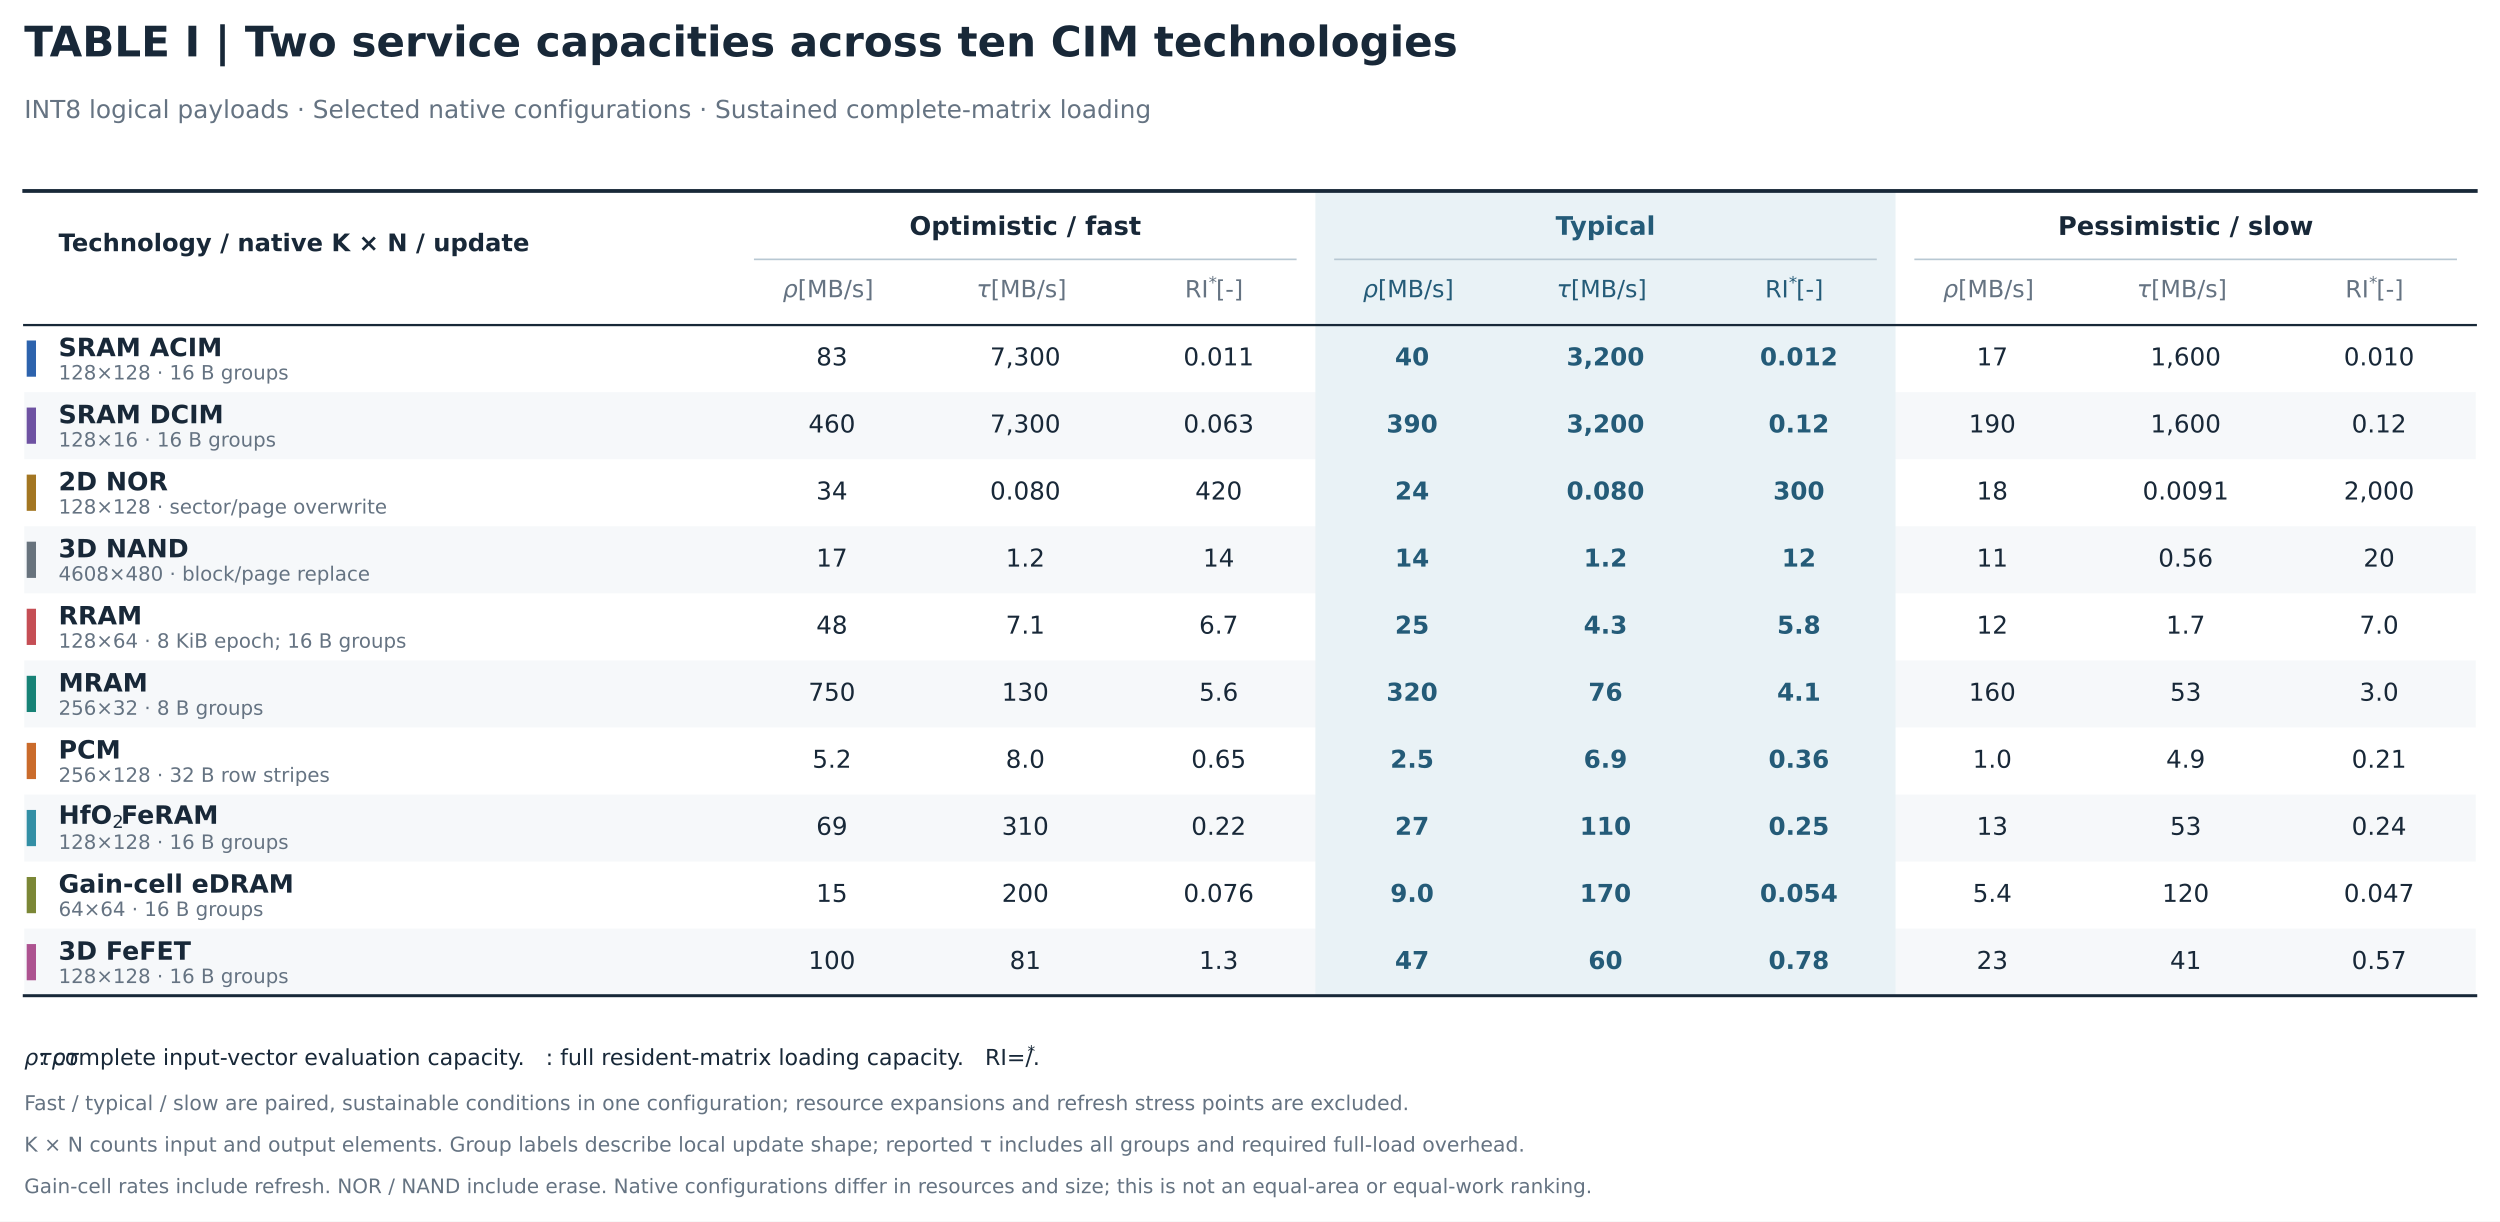
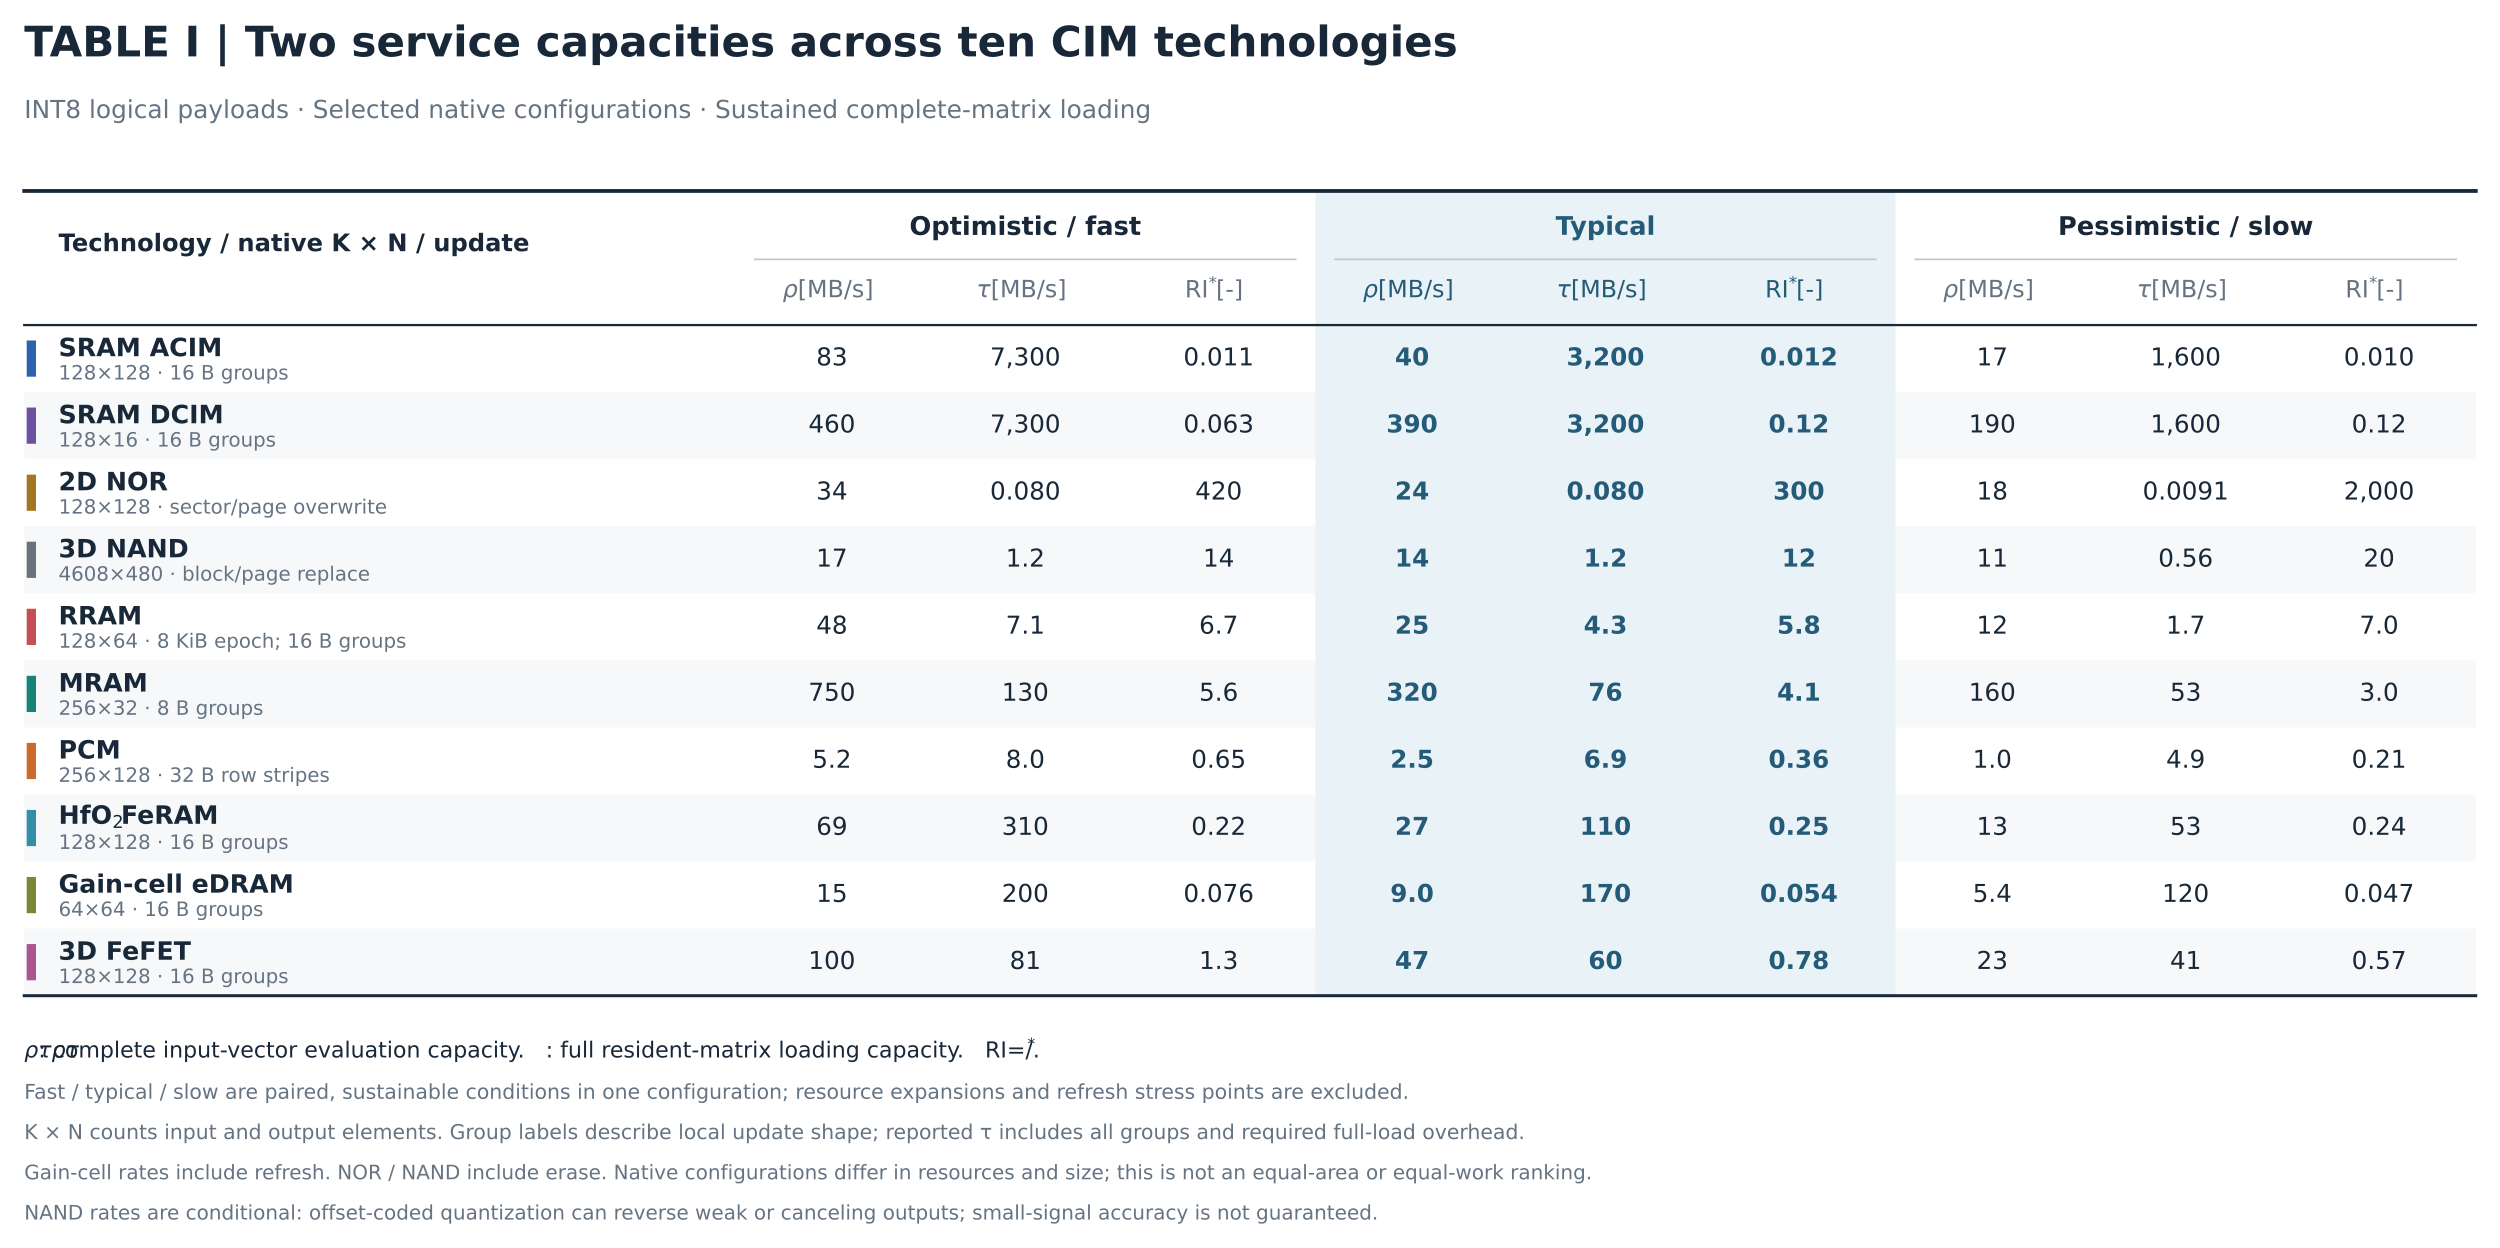
- <svg xmlns="http://www.w3.org/2000/svg" width="1188.144pt" height="580.53pt" viewBox="0 0 1188.144 580.53" version="1.1">
+ <svg xmlns="http://www.w3.org/2000/svg" width="1188.144pt" height="593.08pt" viewBox="0 0 1188.144 593.08" version="1.1">
  <defs>
    <style type="text/css">*{stroke-linejoin: round; stroke-linecap: butt}</style>
  </defs>
  <g id="figure_1">
    <g id="patch_1">
-       <path d="M 0 580.53 L 1188.144 580.53 L 1188.144 0 L 0 0 z " style="fill: #ffffff" />
+       <path d="M 0 593.08 L 1188.144 593.08 L 1188.144 0 L 0 0 z " style="fill: #ffffff" />
    </g>
    <g id="axes_1">
      <g id="patch_2">
-         <path d="M 11.52 218.236 L 1176.624 218.236 L 1176.624 186.364 L 11.52 186.364 z " clip-path="url(#p4c86cec4a5)" style="fill: #f6f8fa" />
+         <path d="M 11.52 218.236 L 1176.624 218.236 L 1176.624 186.364 L 11.52 186.364 z " clip-path="url(#pf269e03108)" style="fill: #f6f8fa" />
      </g>
      <g id="patch_3">
-         <path d="M 11.52 281.98 L 1176.624 281.98 L 1176.624 250.108 L 11.52 250.108 z " clip-path="url(#p4c86cec4a5)" style="fill: #f6f8fa" />
+         <path d="M 11.52 281.98 L 1176.624 281.98 L 1176.624 250.108 L 11.52 250.108 z " clip-path="url(#pf269e03108)" style="fill: #f6f8fa" />
      </g>
      <g id="patch_4">
-         <path d="M 11.52 345.724 L 1176.624 345.724 L 1176.624 313.852 L 11.52 313.852 z " clip-path="url(#p4c86cec4a5)" style="fill: #f6f8fa" />
+         <path d="M 11.52 345.724 L 1176.624 345.724 L 1176.624 313.852 L 11.52 313.852 z " clip-path="url(#pf269e03108)" style="fill: #f6f8fa" />
      </g>
      <g id="patch_5">
-         <path d="M 11.52 409.468 L 1176.624 409.468 L 1176.624 377.596 L 11.52 377.596 z " clip-path="url(#p4c86cec4a5)" style="fill: #f6f8fa" />
+         <path d="M 11.52 409.468 L 1176.624 409.468 L 1176.624 377.596 L 11.52 377.596 z " clip-path="url(#pf269e03108)" style="fill: #f6f8fa" />
      </g>
      <g id="patch_6">
-         <path d="M 11.52 473.212 L 1176.624 473.212 L 1176.624 441.34 L 11.52 441.34 z " clip-path="url(#p4c86cec4a5)" style="fill: #f6f8fa" />
+         <path d="M 11.52 473.212 L 1176.624 473.212 L 1176.624 441.34 L 11.52 441.34 z " clip-path="url(#pf269e03108)" style="fill: #f6f8fa" />
      </g>
      <g id="patch_7">
-         <path d="M 625.141 473.212 L 900.883 473.212 L 900.883 90.748 L 625.141 90.748 z " clip-path="url(#p4c86cec4a5)" style="fill: #e9f2f6" />
+         <path d="M 625.141 473.212 L 900.883 473.212 L 900.883 90.748 L 625.141 90.748 z " clip-path="url(#pf269e03108)" style="fill: #e9f2f6" />
      </g>
      <g id="patch_8">
-         <path d="M 12.685 179.033 L 17.112 179.033 L 17.112 161.822 L 12.685 161.822 z " clip-path="url(#p4c86cec4a5)" style="fill: #2d63ad" />
+         <path d="M 12.685 179.033 L 17.112 179.033 L 17.112 161.822 L 12.685 161.822 z " clip-path="url(#pf269e03108)" style="fill: #2d63ad" />
      </g>
      <g id="patch_9">
-         <path d="M 12.685 210.905 L 17.112 210.905 L 17.112 193.694 L 12.685 193.694 z " clip-path="url(#p4c86cec4a5)" style="fill: #6e52a2" />
+         <path d="M 12.685 210.905 L 17.112 210.905 L 17.112 193.694 L 12.685 193.694 z " clip-path="url(#pf269e03108)" style="fill: #6e52a2" />
      </g>
      <g id="patch_10">
-         <path d="M 12.685 242.777 L 17.112 242.777 L 17.112 225.566 L 12.685 225.566 z " clip-path="url(#p4c86cec4a5)" style="fill: #a37622" />
+         <path d="M 12.685 242.777 L 17.112 242.777 L 17.112 225.566 L 12.685 225.566 z " clip-path="url(#pf269e03108)" style="fill: #a37622" />
      </g>
      <g id="patch_11">
-         <path d="M 12.685 274.649 L 17.112 274.649 L 17.112 257.438 L 12.685 257.438 z " clip-path="url(#p4c86cec4a5)" style="fill: #68737d" />
+         <path d="M 12.685 274.649 L 17.112 274.649 L 17.112 257.438 L 12.685 257.438 z " clip-path="url(#pf269e03108)" style="fill: #68737d" />
      </g>
      <g id="patch_12">
-         <path d="M 12.685 306.521 L 17.112 306.521 L 17.112 289.31 L 12.685 289.31 z " clip-path="url(#p4c86cec4a5)" style="fill: #c54e55" />
+         <path d="M 12.685 306.521 L 17.112 306.521 L 17.112 289.31 L 12.685 289.31 z " clip-path="url(#pf269e03108)" style="fill: #c54e55" />
      </g>
      <g id="patch_13">
-         <path d="M 12.685 338.393 L 17.112 338.393 L 17.112 321.182 L 12.685 321.182 z " clip-path="url(#p4c86cec4a5)" style="fill: #178276" />
+         <path d="M 12.685 338.393 L 17.112 338.393 L 17.112 321.182 L 12.685 321.182 z " clip-path="url(#pf269e03108)" style="fill: #178276" />
      </g>
      <g id="patch_14">
-         <path d="M 12.685 370.265 L 17.112 370.265 L 17.112 353.054 L 12.685 353.054 z " clip-path="url(#p4c86cec4a5)" style="fill: #ca6b2b" />
+         <path d="M 12.685 370.265 L 17.112 370.265 L 17.112 353.054 L 12.685 353.054 z " clip-path="url(#pf269e03108)" style="fill: #ca6b2b" />
      </g>
      <g id="patch_15">
-         <path d="M 12.685 402.137 L 17.112 402.137 L 17.112 384.926 L 12.685 384.926 z " clip-path="url(#p4c86cec4a5)" style="fill: #338fa5" />
+         <path d="M 12.685 402.137 L 17.112 402.137 L 17.112 384.926 L 12.685 384.926 z " clip-path="url(#pf269e03108)" style="fill: #338fa5" />
      </g>
      <g id="patch_16">
-         <path d="M 12.685 434.009 L 17.112 434.009 L 17.112 416.798 L 12.685 416.798 z " clip-path="url(#p4c86cec4a5)" style="fill: #7b8736" />
+         <path d="M 12.685 434.009 L 17.112 434.009 L 17.112 416.798 L 12.685 416.798 z " clip-path="url(#pf269e03108)" style="fill: #7b8736" />
      </g>
      <g id="patch_17">
-         <path d="M 12.685 465.881 L 17.112 465.881 L 17.112 448.67 L 12.685 448.67 z " clip-path="url(#p4c86cec4a5)" style="fill: #ad5390" />
+         <path d="M 12.685 465.881 L 17.112 465.881 L 17.112 448.67 L 12.685 448.67 z " clip-path="url(#pf269e03108)" style="fill: #ad5390" />
      </g>
      <g id="line2d_1">
        <path d="M 11.52 90.748 L 1176.624 90.748 " style="fill: none; stroke: #182838; stroke-width: 1.8; stroke-linecap: square" />
      </g>
      <g id="line2d_2">
        <path d="M 11.52 154.492 L 1176.624 154.492 " style="fill: none; stroke: #182838; stroke-width: 1.1; stroke-linecap: square" />
      </g>
      <g id="line2d_3">
        <path d="M 11.52 473.212 L 1176.624 473.212 " style="fill: none; stroke: #182838; stroke-width: 1.4; stroke-linecap: square" />
      </g>
      <g id="line2d_4">
-         <path d="M 358.721 123.257 L 615.821 123.257 " clip-path="url(#p4c86cec4a5)" style="fill: none; stroke: #b8c8d3; stroke-width: 0.8; stroke-linecap: square" />
+         <path d="M 358.721 123.257 L 615.821 123.257 " clip-path="url(#pf269e03108)" style="fill: none; stroke: #b8c8d3; stroke-width: 0.8; stroke-linecap: square" />
      </g>
      <g id="line2d_5">
-         <path d="M 634.462 123.257 L 891.562 123.257 " clip-path="url(#p4c86cec4a5)" style="fill: none; stroke: #b8c8d3; stroke-width: 0.8; stroke-linecap: square" />
+         <path d="M 634.462 123.257 L 891.562 123.257 " clip-path="url(#pf269e03108)" style="fill: none; stroke: #b8c8d3; stroke-width: 0.8; stroke-linecap: square" />
      </g>
      <g id="line2d_6">
-         <path d="M 910.204 123.257 L 1167.303 123.257 " clip-path="url(#p4c86cec4a5)" style="fill: none; stroke: #b8c8d3; stroke-width: 0.8; stroke-linecap: square" />
+         <path d="M 910.204 123.257 L 1167.303 123.257 " clip-path="url(#pf269e03108)" style="fill: none; stroke: #b8c8d3; stroke-width: 0.8; stroke-linecap: square" />
      </g>
      <g id="text_1">
        <text style="fill: #182838; font: 700 11.5px 'DejaVu Sans'; text-anchor: start" x="27.831" y="119.374" transform="rotate(-0 27.83146 119.3735)">Technology / native K × N / update</text>
      </g>
      <g id="text_2">
        <text style="fill: #182838; font: 700 12.2px 'DejaVu Sans'; text-anchor: middle" x="487.271" y="111.644" transform="rotate(-0 487.2708 111.6436)">Optimistic / fast</text>
      </g>
      <g id="text_3">
        <g style="fill: #657382" transform="translate(371.966 141.6631)">
          <text>
            <tspan style="font: oblique 11.3px 'DejaVu Sans'" x="0" y="-0.422">ρ</tspan>
            <tspan style="font: 11.3px 'DejaVu Sans'" x="7.171 10.762 15.169 24.916 32.666 36.472 42.358" y="-0.422"> [MB/s]</tspan>
          </text>
        </g>
      </g>
      <g id="text_4">
        <g style="fill: #657382" transform="translate(464.0493 141.6737)">
          <text>
            <tspan style="font: oblique 11.3px 'DejaVu Sans'" x="0" y="-0.422">τ</tspan>
            <tspan style="font: 11.3px 'DejaVu Sans'" x="6.801 10.392 14.8 24.546 32.296 36.103 41.988" y="-0.422"> [MB/s]</tspan>
          </text>
        </g>
      </g>
      <g id="text_5">
        <g style="fill: #657382" transform="translate(563.1386 142.138)">
          <text>
            <tspan style="font: 11.3px 'DejaVu Sans'" x="0 7.849 15.552 19.142 23.55 27.626" y="-0.806">RI [-]</tspan>
            <tspan style="font: 7.91px 'DejaVu Sans'" x="11.289" y="-5.127">*</tspan>
          </text>
        </g>
      </g>
      <g id="text_6">
        <text style="fill: #245b78; font: 700 12.2px 'DejaVu Sans'; text-anchor: middle" x="763.012" y="111.596" transform="rotate(-0 763.0121 111.596)">Typical</text>
      </g>
      <g id="text_7">
        <g style="fill: #245b78" transform="translate(647.7073 141.6631)">
          <text>
            <tspan style="font: oblique 11.3px 'DejaVu Sans'" x="0" y="-0.422">ρ</tspan>
            <tspan style="font: 11.3px 'DejaVu Sans'" x="7.171 10.762 15.169 24.916 32.666 36.472 42.358" y="-0.422"> [MB/s]</tspan>
          </text>
        </g>
      </g>
      <g id="text_8">
        <g style="fill: #245b78" transform="translate(739.7906 141.6737)">
          <text>
            <tspan style="font: oblique 11.3px 'DejaVu Sans'" x="0" y="-0.422">τ</tspan>
            <tspan style="font: 11.3px 'DejaVu Sans'" x="6.801 10.392 14.8 24.546 32.296 36.103 41.988" y="-0.422"> [MB/s]</tspan>
          </text>
        </g>
      </g>
      <g id="text_9">
        <g style="fill: #245b78" transform="translate(838.8798 142.138)">
          <text>
            <tspan style="font: 11.3px 'DejaVu Sans'" x="0 7.849 15.552 19.142 23.55 27.626" y="-0.806">RI [-]</tspan>
            <tspan style="font: 7.91px 'DejaVu Sans'" x="11.289" y="-5.127">*</tspan>
          </text>
        </g>
      </g>
      <g id="text_10">
        <text style="fill: #182838; font: 700 12.2px 'DejaVu Sans'; text-anchor: middle" x="1038.753" y="111.644" transform="rotate(-0 1038.753 111.6436)">Pessimistic / slow</text>
      </g>
      <g id="text_11">
        <g style="fill: #657382" transform="translate(923.4486 141.6631)">
          <text>
            <tspan style="font: oblique 11.3px 'DejaVu Sans'" x="0" y="-0.422">ρ</tspan>
            <tspan style="font: 11.3px 'DejaVu Sans'" x="7.171 10.762 15.169 24.916 32.666 36.472 42.358" y="-0.422"> [MB/s]</tspan>
          </text>
        </g>
      </g>
      <g id="text_12">
        <g style="fill: #657382" transform="translate(1015.532 141.6737)">
          <text>
            <tspan style="font: oblique 11.3px 'DejaVu Sans'" x="0" y="-0.422">τ</tspan>
            <tspan style="font: 11.3px 'DejaVu Sans'" x="6.801 10.392 14.8 24.546 32.296 36.103 41.988" y="-0.422"> [MB/s]</tspan>
          </text>
        </g>
      </g>
      <g id="text_13">
        <g style="fill: #657382" transform="translate(1114.621 142.138)">
          <text>
            <tspan style="font: 11.3px 'DejaVu Sans'" x="0 7.849 15.552 19.142 23.55 27.626" y="-0.806">RI [-]</tspan>
            <tspan style="font: 7.91px 'DejaVu Sans'" x="11.289" y="-5.127">*</tspan>
          </text>
        </g>
      </g>
      <g id="text_14">
        <text style="fill: #182838; font: 700 12px 'DejaVu Sans'; text-anchor: start" x="27.831" y="169.277" transform="rotate(-0 27.83146 169.2767)">SRAM ACIM</text>
      </g>
      <g id="text_15">
        <text style="fill: #657382; font: 9.4px 'DejaVu Sans'; text-anchor: start" x="27.831" y="180.352" transform="rotate(-0 27.83146 180.3519)">128×128 · 16 B groups</text>
      </g>
      <g id="text_16">
        <text style="fill: #182838; font: 11.7px 'DejaVu Sans'; text-anchor: middle" x="395.357" y="173.656" transform="rotate(-0 395.357 173.656)">83</text>
      </g>
      <g id="text_17">
        <text style="fill: #182838; font: 11.7px 'DejaVu Sans'; text-anchor: middle" x="487.271" y="173.656" transform="rotate(-0 487.2708 173.656)">7,300</text>
      </g>
      <g id="text_18">
        <text style="fill: #182838; font: 11.7px 'DejaVu Sans'; text-anchor: middle" x="579.185" y="173.656" transform="rotate(-0 579.1846 173.656)">0.011</text>
      </g>
      <g id="text_19">
        <text style="fill: #245b78; font: 700 11.7px 'DejaVu Sans'; text-anchor: middle" x="671.098" y="173.656" transform="rotate(-0 671.0983 173.656)">40</text>
      </g>
      <g id="text_20">
        <text style="fill: #245b78; font: 700 11.7px 'DejaVu Sans'; text-anchor: middle" x="763.012" y="173.656" transform="rotate(-0 763.0121 173.656)">3,200</text>
      </g>
      <g id="text_21">
        <text style="fill: #245b78; font: 700 11.7px 'DejaVu Sans'; text-anchor: middle" x="854.926" y="173.656" transform="rotate(-0 854.9258 173.656)">0.012</text>
      </g>
      <g id="text_22">
        <text style="fill: #182838; font: 11.7px 'DejaVu Sans'; text-anchor: middle" x="946.84" y="173.656" transform="rotate(-0 946.8396 173.656)">17</text>
      </g>
      <g id="text_23">
        <text style="fill: #182838; font: 11.7px 'DejaVu Sans'; text-anchor: middle" x="1038.753" y="173.656" transform="rotate(-0 1038.753 173.656)">1,600</text>
      </g>
      <g id="text_24">
        <text style="fill: #182838; font: 11.7px 'DejaVu Sans'; text-anchor: middle" x="1130.667" y="173.656" transform="rotate(-0 1130.667 173.656)">0.010</text>
      </g>
      <g id="text_25">
        <text style="fill: #182838; font: 700 12px 'DejaVu Sans'; text-anchor: start" x="27.831" y="201.149" transform="rotate(-0 27.83146 201.1487)">SRAM DCIM</text>
      </g>
      <g id="text_26">
        <text style="fill: #657382; font: 9.4px 'DejaVu Sans'; text-anchor: start" x="27.831" y="212.224" transform="rotate(-0 27.83146 212.2239)">128×16 · 16 B groups</text>
      </g>
      <g id="text_27">
        <text style="fill: #182838; font: 11.7px 'DejaVu Sans'; text-anchor: middle" x="395.357" y="205.528" transform="rotate(-0 395.357 205.528)">460</text>
      </g>
      <g id="text_28">
        <text style="fill: #182838; font: 11.7px 'DejaVu Sans'; text-anchor: middle" x="487.271" y="205.528" transform="rotate(-0 487.2708 205.528)">7,300</text>
      </g>
      <g id="text_29">
        <text style="fill: #182838; font: 11.7px 'DejaVu Sans'; text-anchor: middle" x="579.185" y="205.528" transform="rotate(-0 579.1846 205.528)">0.063</text>
      </g>
      <g id="text_30">
        <text style="fill: #245b78; font: 700 11.7px 'DejaVu Sans'; text-anchor: middle" x="671.098" y="205.528" transform="rotate(-0 671.0983 205.528)">390</text>
      </g>
      <g id="text_31">
        <text style="fill: #245b78; font: 700 11.7px 'DejaVu Sans'; text-anchor: middle" x="763.012" y="205.528" transform="rotate(-0 763.0121 205.528)">3,200</text>
      </g>
      <g id="text_32">
        <text style="fill: #245b78; font: 700 11.7px 'DejaVu Sans'; text-anchor: middle" x="854.926" y="205.528" transform="rotate(-0 854.9258 205.528)">0.12</text>
      </g>
      <g id="text_33">
        <text style="fill: #182838; font: 11.7px 'DejaVu Sans'; text-anchor: middle" x="946.84" y="205.528" transform="rotate(-0 946.8396 205.528)">190</text>
      </g>
      <g id="text_34">
        <text style="fill: #182838; font: 11.7px 'DejaVu Sans'; text-anchor: middle" x="1038.753" y="205.528" transform="rotate(-0 1038.753 205.528)">1,600</text>
      </g>
      <g id="text_35">
        <text style="fill: #182838; font: 11.7px 'DejaVu Sans'; text-anchor: middle" x="1130.667" y="205.528" transform="rotate(-0 1130.667 205.528)">0.12</text>
      </g>
      <g id="text_36">
        <text style="fill: #182838; font: 700 12px 'DejaVu Sans'; text-anchor: start" x="27.831" y="233.021" transform="rotate(-0 27.83146 233.0207)">2D NOR</text>
      </g>
      <g id="text_37">
        <text style="fill: #657382; font: 9.4px 'DejaVu Sans'; text-anchor: start" x="27.831" y="244.096" transform="rotate(-0 27.83146 244.0959)">128×128 · sector/page overwrite</text>
      </g>
      <g id="text_38">
        <text style="fill: #182838; font: 11.7px 'DejaVu Sans'; text-anchor: middle" x="395.357" y="237.4" transform="rotate(-0 395.357 237.4)">34</text>
      </g>
      <g id="text_39">
        <text style="fill: #182838; font: 11.7px 'DejaVu Sans'; text-anchor: middle" x="487.271" y="237.4" transform="rotate(-0 487.2708 237.4)">0.080</text>
      </g>
      <g id="text_40">
        <text style="fill: #182838; font: 11.7px 'DejaVu Sans'; text-anchor: middle" x="579.185" y="237.4" transform="rotate(-0 579.1846 237.4)">420</text>
      </g>
      <g id="text_41">
        <text style="fill: #245b78; font: 700 11.7px 'DejaVu Sans'; text-anchor: middle" x="671.098" y="237.4" transform="rotate(-0 671.0983 237.4)">24</text>
      </g>
      <g id="text_42">
        <text style="fill: #245b78; font: 700 11.7px 'DejaVu Sans'; text-anchor: middle" x="763.012" y="237.4" transform="rotate(-0 763.0121 237.4)">0.080</text>
      </g>
      <g id="text_43">
        <text style="fill: #245b78; font: 700 11.7px 'DejaVu Sans'; text-anchor: middle" x="854.926" y="237.4" transform="rotate(-0 854.9258 237.4)">300</text>
      </g>
      <g id="text_44">
        <text style="fill: #182838; font: 11.7px 'DejaVu Sans'; text-anchor: middle" x="946.84" y="237.4" transform="rotate(-0 946.8396 237.4)">18</text>
      </g>
      <g id="text_45">
        <text style="fill: #182838; font: 11.7px 'DejaVu Sans'; text-anchor: middle" x="1038.753" y="237.4" transform="rotate(-0 1038.753 237.4)">0.0091</text>
      </g>
      <g id="text_46">
        <text style="fill: #182838; font: 11.7px 'DejaVu Sans'; text-anchor: middle" x="1130.667" y="237.4" transform="rotate(-0 1130.667 237.4)">2,000</text>
      </g>
      <g id="text_47">
        <text style="fill: #182838; font: 700 12px 'DejaVu Sans'; text-anchor: start" x="27.831" y="264.893" transform="rotate(-0 27.83146 264.8927)">3D NAND</text>
      </g>
      <g id="text_48">
        <text style="fill: #657382; font: 9.4px 'DejaVu Sans'; text-anchor: start" x="27.831" y="275.968" transform="rotate(-0 27.83146 275.9679)">4608×480 · block/page replace</text>
      </g>
      <g id="text_49">
        <text style="fill: #182838; font: 11.7px 'DejaVu Sans'; text-anchor: middle" x="395.357" y="269.272" transform="rotate(-0 395.357 269.272)">17</text>
      </g>
      <g id="text_50">
        <text style="fill: #182838; font: 11.7px 'DejaVu Sans'; text-anchor: middle" x="487.271" y="269.272" transform="rotate(-0 487.2708 269.272)">1.2</text>
      </g>
      <g id="text_51">
        <text style="fill: #182838; font: 11.7px 'DejaVu Sans'; text-anchor: middle" x="579.185" y="269.272" transform="rotate(-0 579.1846 269.272)">14</text>
      </g>
      <g id="text_52">
        <text style="fill: #245b78; font: 700 11.7px 'DejaVu Sans'; text-anchor: middle" x="671.098" y="269.272" transform="rotate(-0 671.0983 269.272)">14</text>
      </g>
      <g id="text_53">
        <text style="fill: #245b78; font: 700 11.7px 'DejaVu Sans'; text-anchor: middle" x="763.012" y="269.272" transform="rotate(-0 763.0121 269.272)">1.2</text>
      </g>
      <g id="text_54">
        <text style="fill: #245b78; font: 700 11.7px 'DejaVu Sans'; text-anchor: middle" x="854.926" y="269.272" transform="rotate(-0 854.9258 269.272)">12</text>
      </g>
      <g id="text_55">
        <text style="fill: #182838; font: 11.7px 'DejaVu Sans'; text-anchor: middle" x="946.84" y="269.272" transform="rotate(-0 946.8396 269.272)">11</text>
      </g>
      <g id="text_56">
        <text style="fill: #182838; font: 11.7px 'DejaVu Sans'; text-anchor: middle" x="1038.753" y="269.272" transform="rotate(-0 1038.753 269.272)">0.56</text>
      </g>
      <g id="text_57">
        <text style="fill: #182838; font: 11.7px 'DejaVu Sans'; text-anchor: middle" x="1130.667" y="269.272" transform="rotate(-0 1130.667 269.272)">20</text>
      </g>
      <g id="text_58">
        <text style="fill: #182838; font: 700 12px 'DejaVu Sans'; text-anchor: start" x="27.831" y="296.765" transform="rotate(-0 27.83146 296.7647)">RRAM</text>
      </g>
      <g id="text_59">
        <text style="fill: #657382; font: 9.4px 'DejaVu Sans'; text-anchor: start" x="27.831" y="307.84" transform="rotate(-0 27.83146 307.8399)">128×64 · 8 KiB epoch; 16 B groups</text>
      </g>
      <g id="text_60">
        <text style="fill: #182838; font: 11.7px 'DejaVu Sans'; text-anchor: middle" x="395.357" y="301.144" transform="rotate(-0 395.357 301.144)">48</text>
      </g>
      <g id="text_61">
        <text style="fill: #182838; font: 11.7px 'DejaVu Sans'; text-anchor: middle" x="487.271" y="301.144" transform="rotate(-0 487.2708 301.144)">7.1</text>
      </g>
      <g id="text_62">
        <text style="fill: #182838; font: 11.7px 'DejaVu Sans'; text-anchor: middle" x="579.185" y="301.144" transform="rotate(-0 579.1846 301.144)">6.7</text>
      </g>
      <g id="text_63">
        <text style="fill: #245b78; font: 700 11.7px 'DejaVu Sans'; text-anchor: middle" x="671.098" y="301.144" transform="rotate(-0 671.0983 301.144)">25</text>
      </g>
      <g id="text_64">
        <text style="fill: #245b78; font: 700 11.7px 'DejaVu Sans'; text-anchor: middle" x="763.012" y="301.144" transform="rotate(-0 763.0121 301.144)">4.3</text>
      </g>
      <g id="text_65">
        <text style="fill: #245b78; font: 700 11.7px 'DejaVu Sans'; text-anchor: middle" x="854.926" y="301.144" transform="rotate(-0 854.9258 301.144)">5.8</text>
      </g>
      <g id="text_66">
        <text style="fill: #182838; font: 11.7px 'DejaVu Sans'; text-anchor: middle" x="946.84" y="301.144" transform="rotate(-0 946.8396 301.144)">12</text>
      </g>
      <g id="text_67">
        <text style="fill: #182838; font: 11.7px 'DejaVu Sans'; text-anchor: middle" x="1038.753" y="301.144" transform="rotate(-0 1038.753 301.144)">1.7</text>
      </g>
      <g id="text_68">
        <text style="fill: #182838; font: 11.7px 'DejaVu Sans'; text-anchor: middle" x="1130.667" y="301.144" transform="rotate(-0 1130.667 301.144)">7.0</text>
      </g>
      <g id="text_69">
        <text style="fill: #182838; font: 700 12px 'DejaVu Sans'; text-anchor: start" x="27.831" y="328.637" transform="rotate(-0 27.83146 328.6367)">MRAM</text>
      </g>
      <g id="text_70">
        <text style="fill: #657382; font: 9.4px 'DejaVu Sans'; text-anchor: start" x="27.831" y="339.712" transform="rotate(-0 27.83146 339.7119)">256×32 · 8 B groups</text>
      </g>
      <g id="text_71">
        <text style="fill: #182838; font: 11.7px 'DejaVu Sans'; text-anchor: middle" x="395.357" y="333.016" transform="rotate(-0 395.357 333.016)">750</text>
      </g>
      <g id="text_72">
        <text style="fill: #182838; font: 11.7px 'DejaVu Sans'; text-anchor: middle" x="487.271" y="333.016" transform="rotate(-0 487.2708 333.016)">130</text>
      </g>
      <g id="text_73">
        <text style="fill: #182838; font: 11.7px 'DejaVu Sans'; text-anchor: middle" x="579.185" y="333.016" transform="rotate(-0 579.1846 333.016)">5.6</text>
      </g>
      <g id="text_74">
        <text style="fill: #245b78; font: 700 11.7px 'DejaVu Sans'; text-anchor: middle" x="671.098" y="333.016" transform="rotate(-0 671.0983 333.016)">320</text>
      </g>
      <g id="text_75">
        <text style="fill: #245b78; font: 700 11.7px 'DejaVu Sans'; text-anchor: middle" x="763.012" y="333.016" transform="rotate(-0 763.0121 333.016)">76</text>
      </g>
      <g id="text_76">
        <text style="fill: #245b78; font: 700 11.7px 'DejaVu Sans'; text-anchor: middle" x="854.926" y="333.016" transform="rotate(-0 854.9258 333.016)">4.1</text>
      </g>
      <g id="text_77">
        <text style="fill: #182838; font: 11.7px 'DejaVu Sans'; text-anchor: middle" x="946.84" y="333.016" transform="rotate(-0 946.8396 333.016)">160</text>
      </g>
      <g id="text_78">
        <text style="fill: #182838; font: 11.7px 'DejaVu Sans'; text-anchor: middle" x="1038.753" y="333.016" transform="rotate(-0 1038.753 333.016)">53</text>
      </g>
      <g id="text_79">
        <text style="fill: #182838; font: 11.7px 'DejaVu Sans'; text-anchor: middle" x="1130.667" y="333.016" transform="rotate(-0 1130.667 333.016)">3.0</text>
      </g>
      <g id="text_80">
        <text style="fill: #182838; font: 700 12px 'DejaVu Sans'; text-anchor: start" x="27.831" y="360.509" transform="rotate(-0 27.83146 360.5087)">PCM</text>
      </g>
      <g id="text_81">
        <text style="fill: #657382; font: 9.4px 'DejaVu Sans'; text-anchor: start" x="27.831" y="371.584" transform="rotate(-0 27.83146 371.5839)">256×128 · 32 B row stripes</text>
      </g>
      <g id="text_82">
        <text style="fill: #182838; font: 11.7px 'DejaVu Sans'; text-anchor: middle" x="395.357" y="364.888" transform="rotate(-0 395.357 364.888)">5.2</text>
      </g>
      <g id="text_83">
        <text style="fill: #182838; font: 11.7px 'DejaVu Sans'; text-anchor: middle" x="487.271" y="364.888" transform="rotate(-0 487.2708 364.888)">8.0</text>
      </g>
      <g id="text_84">
        <text style="fill: #182838; font: 11.7px 'DejaVu Sans'; text-anchor: middle" x="579.185" y="364.888" transform="rotate(-0 579.1846 364.888)">0.65</text>
      </g>
      <g id="text_85">
        <text style="fill: #245b78; font: 700 11.7px 'DejaVu Sans'; text-anchor: middle" x="671.098" y="364.888" transform="rotate(-0 671.0983 364.888)">2.5</text>
      </g>
      <g id="text_86">
        <text style="fill: #245b78; font: 700 11.7px 'DejaVu Sans'; text-anchor: middle" x="763.012" y="364.888" transform="rotate(-0 763.0121 364.888)">6.9</text>
      </g>
      <g id="text_87">
        <text style="fill: #245b78; font: 700 11.7px 'DejaVu Sans'; text-anchor: middle" x="854.926" y="364.888" transform="rotate(-0 854.9258 364.888)">0.36</text>
      </g>
      <g id="text_88">
        <text style="fill: #182838; font: 11.7px 'DejaVu Sans'; text-anchor: middle" x="946.84" y="364.888" transform="rotate(-0 946.8396 364.888)">1.0</text>
      </g>
      <g id="text_89">
        <text style="fill: #182838; font: 11.7px 'DejaVu Sans'; text-anchor: middle" x="1038.753" y="364.888" transform="rotate(-0 1038.753 364.888)">4.9</text>
      </g>
      <g id="text_90">
        <text style="fill: #182838; font: 11.7px 'DejaVu Sans'; text-anchor: middle" x="1130.667" y="364.888" transform="rotate(-0 1130.667 364.888)">0.21</text>
      </g>
      <g id="text_91">
        <g style="fill: #182838" transform="translate(27.83146 392.3807)">
          <text>
            <tspan style="font: 700 12px 'DejaVu Sans'" x="0 10.043 15.264 31.252 35.43 43.627 51.766 61.006 70.293" y="-0.875">HfO FeRAM</tspan>
            <tspan style="font: 8.4px 'DejaVu Sans'" x="25.58" y="1.094">2</tspan>
          </text>
        </g>
      </g>
      <g id="text_92">
        <text style="fill: #657382; font: 9.4px 'DejaVu Sans'; text-anchor: start" x="27.831" y="403.456" transform="rotate(-0 27.83146 403.4559)">128×128 · 16 B groups</text>
      </g>
      <g id="text_93">
        <text style="fill: #182838; font: 11.7px 'DejaVu Sans'; text-anchor: middle" x="395.357" y="396.76" transform="rotate(-0 395.357 396.76)">69</text>
      </g>
      <g id="text_94">
        <text style="fill: #182838; font: 11.7px 'DejaVu Sans'; text-anchor: middle" x="487.271" y="396.76" transform="rotate(-0 487.2708 396.76)">310</text>
      </g>
      <g id="text_95">
        <text style="fill: #182838; font: 11.7px 'DejaVu Sans'; text-anchor: middle" x="579.185" y="396.76" transform="rotate(-0 579.1846 396.76)">0.22</text>
      </g>
      <g id="text_96">
        <text style="fill: #245b78; font: 700 11.7px 'DejaVu Sans'; text-anchor: middle" x="671.098" y="396.76" transform="rotate(-0 671.0983 396.76)">27</text>
      </g>
      <g id="text_97">
        <text style="fill: #245b78; font: 700 11.7px 'DejaVu Sans'; text-anchor: middle" x="763.012" y="396.76" transform="rotate(-0 763.0121 396.76)">110</text>
      </g>
      <g id="text_98">
        <text style="fill: #245b78; font: 700 11.7px 'DejaVu Sans'; text-anchor: middle" x="854.926" y="396.76" transform="rotate(-0 854.9258 396.76)">0.25</text>
      </g>
      <g id="text_99">
        <text style="fill: #182838; font: 11.7px 'DejaVu Sans'; text-anchor: middle" x="946.84" y="396.76" transform="rotate(-0 946.8396 396.76)">13</text>
      </g>
      <g id="text_100">
        <text style="fill: #182838; font: 11.7px 'DejaVu Sans'; text-anchor: middle" x="1038.753" y="396.76" transform="rotate(-0 1038.753 396.76)">53</text>
      </g>
      <g id="text_101">
        <text style="fill: #182838; font: 11.7px 'DejaVu Sans'; text-anchor: middle" x="1130.667" y="396.76" transform="rotate(-0 1130.667 396.76)">0.24</text>
      </g>
      <g id="text_102">
        <text style="fill: #182838; font: 700 12px 'DejaVu Sans'; text-anchor: start" x="27.831" y="424.253" transform="rotate(-0 27.83146 424.2527)">Gain-cell eDRAM</text>
      </g>
      <g id="text_103">
        <text style="fill: #657382; font: 9.4px 'DejaVu Sans'; text-anchor: start" x="27.831" y="435.328" transform="rotate(-0 27.83146 435.3279)">64×64 · 16 B groups</text>
      </g>
      <g id="text_104">
        <text style="fill: #182838; font: 11.7px 'DejaVu Sans'; text-anchor: middle" x="395.357" y="428.632" transform="rotate(-0 395.357 428.632)">15</text>
      </g>
      <g id="text_105">
        <text style="fill: #182838; font: 11.7px 'DejaVu Sans'; text-anchor: middle" x="487.271" y="428.632" transform="rotate(-0 487.2708 428.632)">200</text>
      </g>
      <g id="text_106">
        <text style="fill: #182838; font: 11.7px 'DejaVu Sans'; text-anchor: middle" x="579.185" y="428.632" transform="rotate(-0 579.1846 428.632)">0.076</text>
      </g>
      <g id="text_107">
        <text style="fill: #245b78; font: 700 11.7px 'DejaVu Sans'; text-anchor: middle" x="671.098" y="428.632" transform="rotate(-0 671.0983 428.632)">9.0</text>
      </g>
      <g id="text_108">
        <text style="fill: #245b78; font: 700 11.7px 'DejaVu Sans'; text-anchor: middle" x="763.012" y="428.632" transform="rotate(-0 763.0121 428.632)">170</text>
      </g>
      <g id="text_109">
        <text style="fill: #245b78; font: 700 11.7px 'DejaVu Sans'; text-anchor: middle" x="854.926" y="428.632" transform="rotate(-0 854.9258 428.632)">0.054</text>
      </g>
      <g id="text_110">
        <text style="fill: #182838; font: 11.7px 'DejaVu Sans'; text-anchor: middle" x="946.84" y="428.632" transform="rotate(-0 946.8396 428.632)">5.4</text>
      </g>
      <g id="text_111">
        <text style="fill: #182838; font: 11.7px 'DejaVu Sans'; text-anchor: middle" x="1038.753" y="428.632" transform="rotate(-0 1038.753 428.632)">120</text>
      </g>
      <g id="text_112">
        <text style="fill: #182838; font: 11.7px 'DejaVu Sans'; text-anchor: middle" x="1130.667" y="428.632" transform="rotate(-0 1130.667 428.632)">0.047</text>
      </g>
      <g id="text_113">
        <text style="fill: #182838; font: 700 12px 'DejaVu Sans'; text-anchor: start" x="27.831" y="456.125" transform="rotate(-0 27.83146 456.1247)">3D FeFET</text>
      </g>
      <g id="text_114">
        <text style="fill: #657382; font: 9.4px 'DejaVu Sans'; text-anchor: start" x="27.831" y="467.2" transform="rotate(-0 27.83146 467.1999)">128×128 · 16 B groups</text>
      </g>
      <g id="text_115">
        <text style="fill: #182838; font: 11.7px 'DejaVu Sans'; text-anchor: middle" x="395.357" y="460.504" transform="rotate(-0 395.357 460.504)">100</text>
      </g>
      <g id="text_116">
        <text style="fill: #182838; font: 11.7px 'DejaVu Sans'; text-anchor: middle" x="487.271" y="460.504" transform="rotate(-0 487.2708 460.504)">81</text>
      </g>
      <g id="text_117">
        <text style="fill: #182838; font: 11.7px 'DejaVu Sans'; text-anchor: middle" x="579.185" y="460.504" transform="rotate(-0 579.1846 460.504)">1.3</text>
      </g>
      <g id="text_118">
        <text style="fill: #245b78; font: 700 11.7px 'DejaVu Sans'; text-anchor: middle" x="671.098" y="460.504" transform="rotate(-0 671.0983 460.504)">47</text>
      </g>
      <g id="text_119">
        <text style="fill: #245b78; font: 700 11.7px 'DejaVu Sans'; text-anchor: middle" x="763.012" y="460.504" transform="rotate(-0 763.0121 460.504)">60</text>
      </g>
      <g id="text_120">
        <text style="fill: #245b78; font: 700 11.7px 'DejaVu Sans'; text-anchor: middle" x="854.926" y="460.504" transform="rotate(-0 854.9258 460.504)">0.78</text>
      </g>
      <g id="text_121">
        <text style="fill: #182838; font: 11.7px 'DejaVu Sans'; text-anchor: middle" x="946.84" y="460.504" transform="rotate(-0 946.8396 460.504)">23</text>
      </g>
      <g id="text_122">
        <text style="fill: #182838; font: 11.7px 'DejaVu Sans'; text-anchor: middle" x="1038.753" y="460.504" transform="rotate(-0 1038.753 460.504)">41</text>
      </g>
      <g id="text_123">
        <text style="fill: #182838; font: 11.7px 'DejaVu Sans'; text-anchor: middle" x="1130.667" y="460.504" transform="rotate(-0 1130.667 460.504)">0.57</text>
      </g>
    </g>
    <g id="text_124">
      <text style="fill: #182838; font: 700 20px 'DejaVu Sans'; text-anchor: start" x="11.52" y="26.804" transform="rotate(-0 11.52 26.80438)">TABLE I   |   Two service capacities across ten CIM technologies</text>
    </g>
    <g id="text_125">
      <text style="fill: #657382; font: 11.8px 'DejaVu Sans'; text-anchor: start" x="11.52" y="56.087" transform="rotate(-0 11.52 56.08678)">INT8 logical payloads  ·  Selected native configurations  ·  Sustained complete-matrix loading</text>
    </g>
    <g id="text_126">
-       <g style="fill: #182838" transform="translate(11.52 506.6772)">
+       <g style="fill: #182838" transform="translate(11.52 503.0916)">
        <text>
          <tspan style="font: oblique 10.5px 'DejaVu Sans'" x="0 249.606 493.654 503.857" y="-0.517">ρτρτ</tspan>
          <tspan style="font: 10.5px 'DejaVu Sans'" x="6.665 10.203 13.54 19.313 25.737 35.966 42.631 45.548 52.008 56.125 62.585 65.922 68.84 75.494 82.159 88.814 92.931 96.72 102.934 109.394 115.167 119.284 125.708 130.025 133.362 139.822 146.036 152.47 155.388 162.042 168.477 172.594 175.511 181.935 188.59 191.927 197.7 204.135 210.8 217.234 223.007 225.924 230.041 236.255 239.593 242.93 246.268 255.927 259.465 262.802 266.499 273.154 276.071 278.988 282.326 286.643 293.103 298.573 301.49 308.156 314.615 321.27 325.387 329.051 339.279 345.714 349.831 354.147 357.065 363.279 366.616 369.533 375.958 382.392 389.057 391.974 398.629 405.294 408.632 414.405 420.839 427.504 433.938 439.711 442.628 446.745 452.959 456.297 459.635 462.972 466.31 473.605 482.811 500.319 510.179" y="-0.517">: complete input-vector evaluation capacity.   : full resident-matrix loading capacity.   RI=/.</tspan>
          <tspan style="font: 7.35px 'DejaVu Sans'" x="476.803" y="-4.542">*</tspan>
        </text>
      </g>
    </g>
    <g id="text_127">
-       <text style="fill: #657382; font: 9.7px 'DejaVu Sans'; text-anchor: start" x="11.52" y="527.593" transform="rotate(-0 11.52 527.5932)">Fast / typical / slow are paired, sustainable conditions in one configuration; resource expansions and refresh stress points are excluded.</text>
+       <text style="fill: #657382; font: 9.7px 'DejaVu Sans'; text-anchor: start" x="11.52" y="522.215" transform="rotate(-0 11.52 522.2148)">Fast / typical / slow are paired, sustainable conditions in one configuration; resource expansions and refresh stress points are excluded.</text>
    </g>
    <g id="text_128">
-       <text style="fill: #657382; font: 9.7px 'DejaVu Sans'; text-anchor: start" x="11.52" y="547.314" transform="rotate(-0 11.52 547.314)">K × N counts input and output elements. Group labels describe local update shape; reported τ includes all groups and required full-load overhead.</text>
+       <text style="fill: #657382; font: 9.7px 'DejaVu Sans'; text-anchor: start" x="11.52" y="541.338" transform="rotate(-0 11.52 541.338)">K × N counts input and output elements. Group labels describe local update shape; reported τ includes all groups and required full-load overhead.</text>
    </g>
    <g id="text_129">
-       <text style="fill: #657382; font: 9.5px 'DejaVu Sans'; text-anchor: start" x="11.52" y="567.035" transform="rotate(-0 11.52 567.0348)">Gain-cell rates include refresh. NOR / NAND include erase. Native configurations differ in resources and size; this is not an equal-area or equal-work ranking.</text>
+       <text style="fill: #657382; font: 9.5px 'DejaVu Sans'; text-anchor: start" x="11.52" y="560.461" transform="rotate(-0 11.52 560.4612)">Gain-cell rates include refresh. NOR / NAND include erase. Native configurations differ in resources and size; this is not an equal-area or equal-work ranking.</text>
+     </g>
+     <g id="text_130">
+       <text style="fill: #657382; font: 9.5px 'DejaVu Sans'; text-anchor: start" x="11.52" y="579.584" transform="rotate(-0 11.52 579.5844)">NAND rates are conditional: offset-coded quantization can reverse weak or canceling outputs; small-signal accuracy is not guaranteed.</text>
    </g>
  </g>
  <defs>
-     <clipPath id="p4c86cec4a5">
+     <clipPath id="pf269e03108">
      <rect x="11.52" y="90.748" width="1165.104" height="382.464" />
    </clipPath>
  </defs>
</svg>
